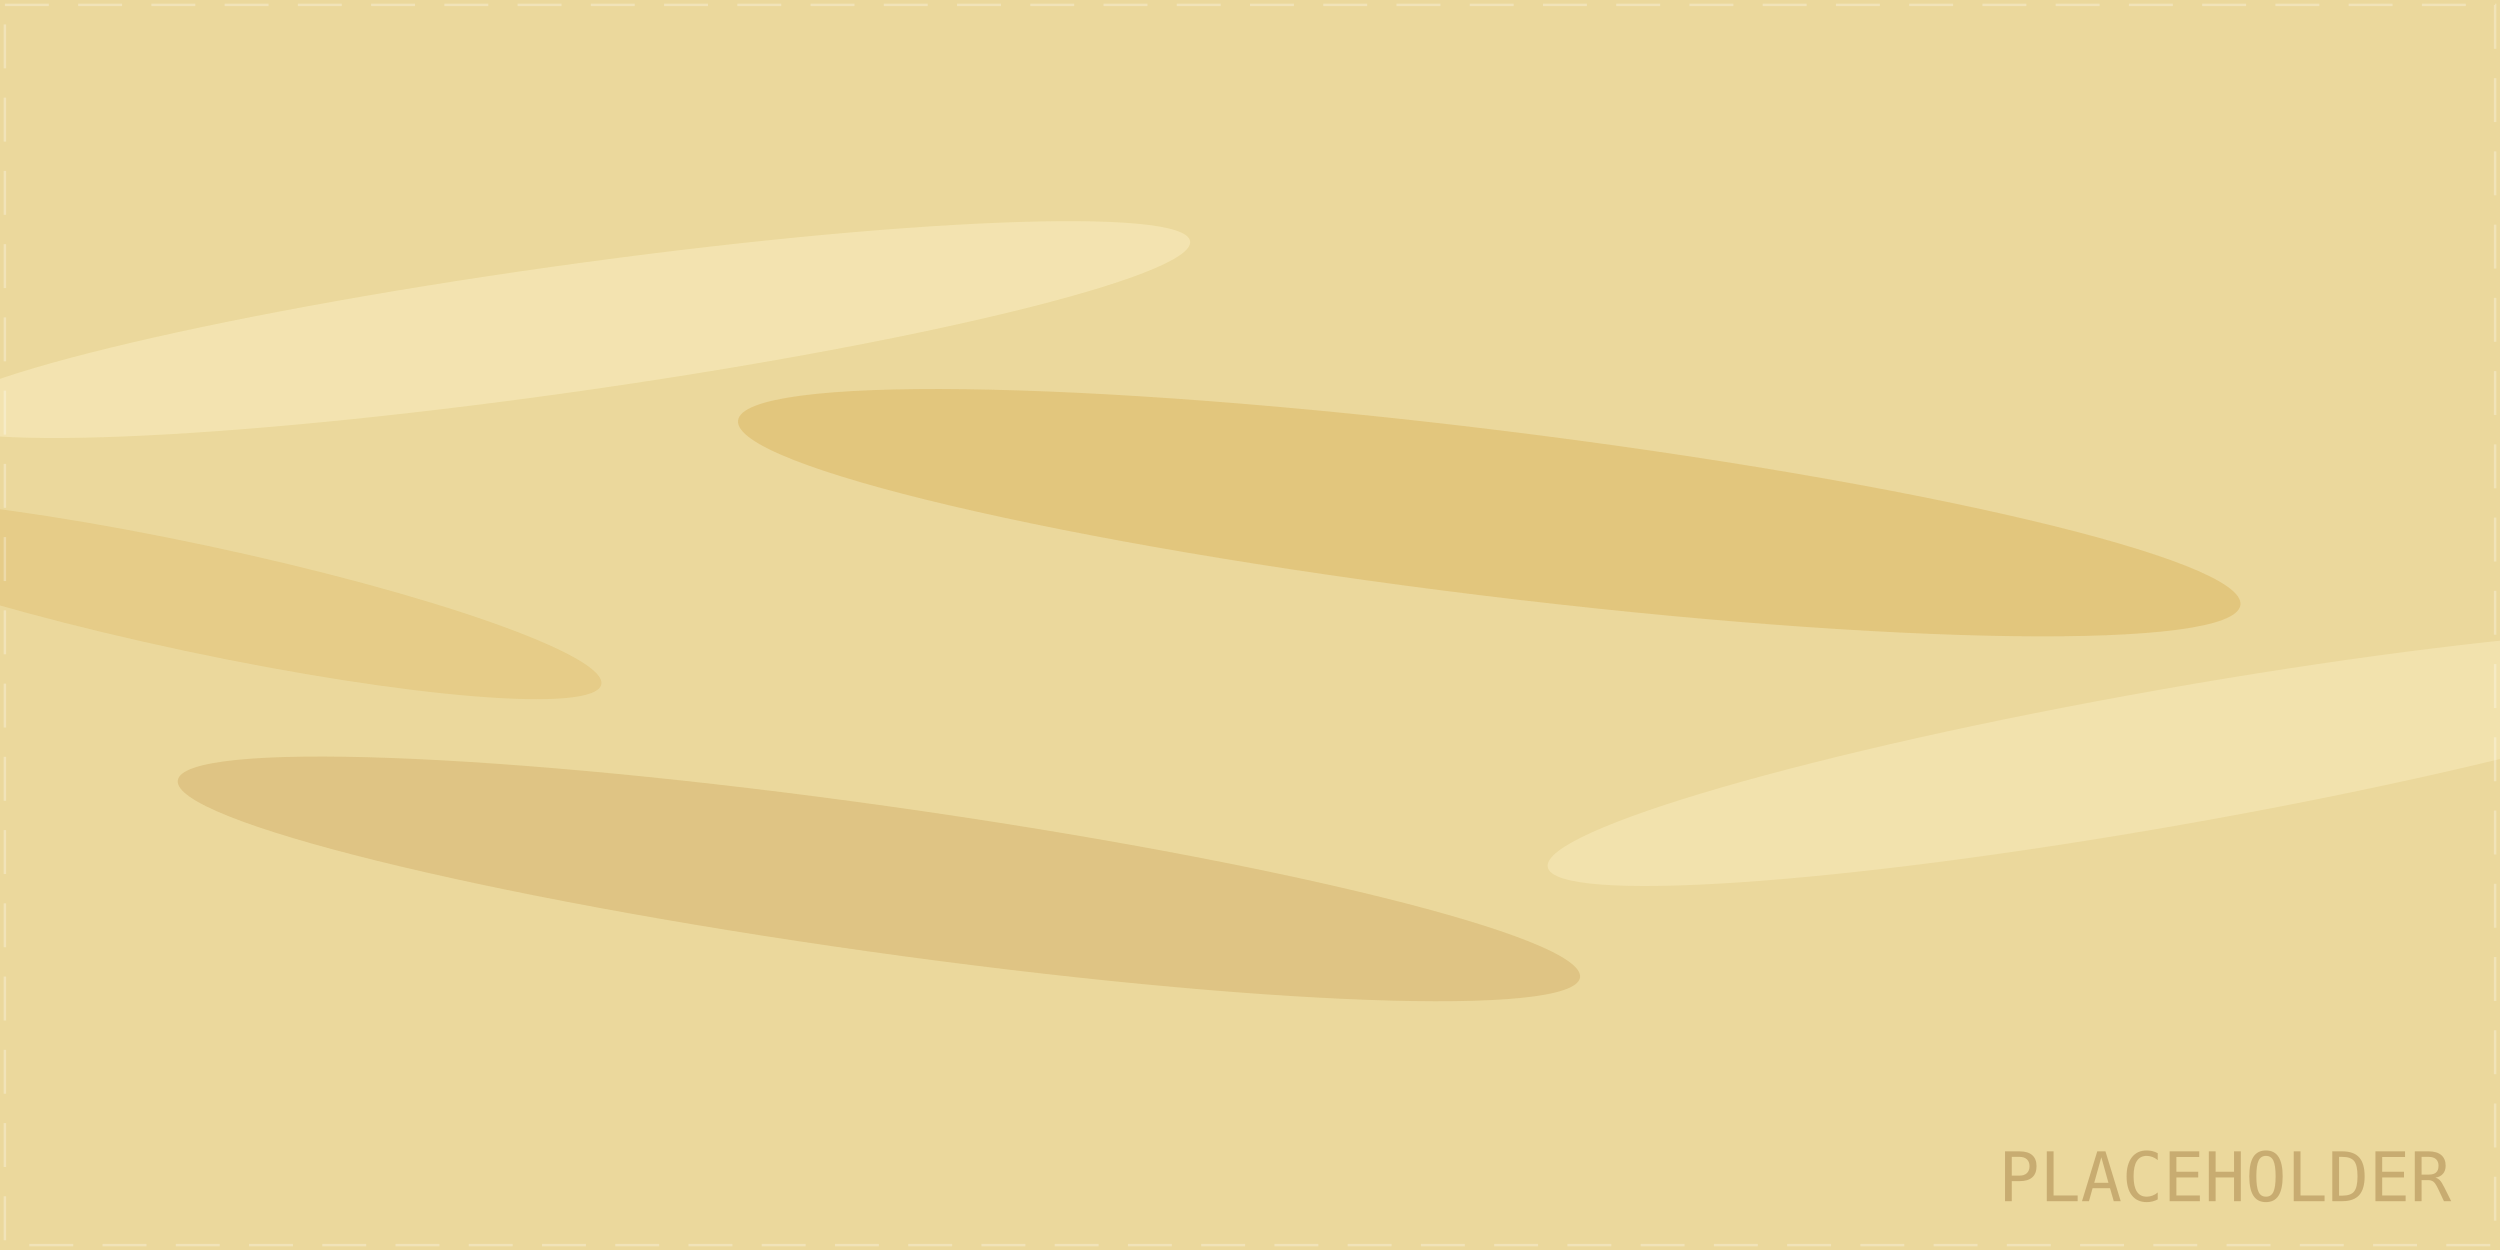
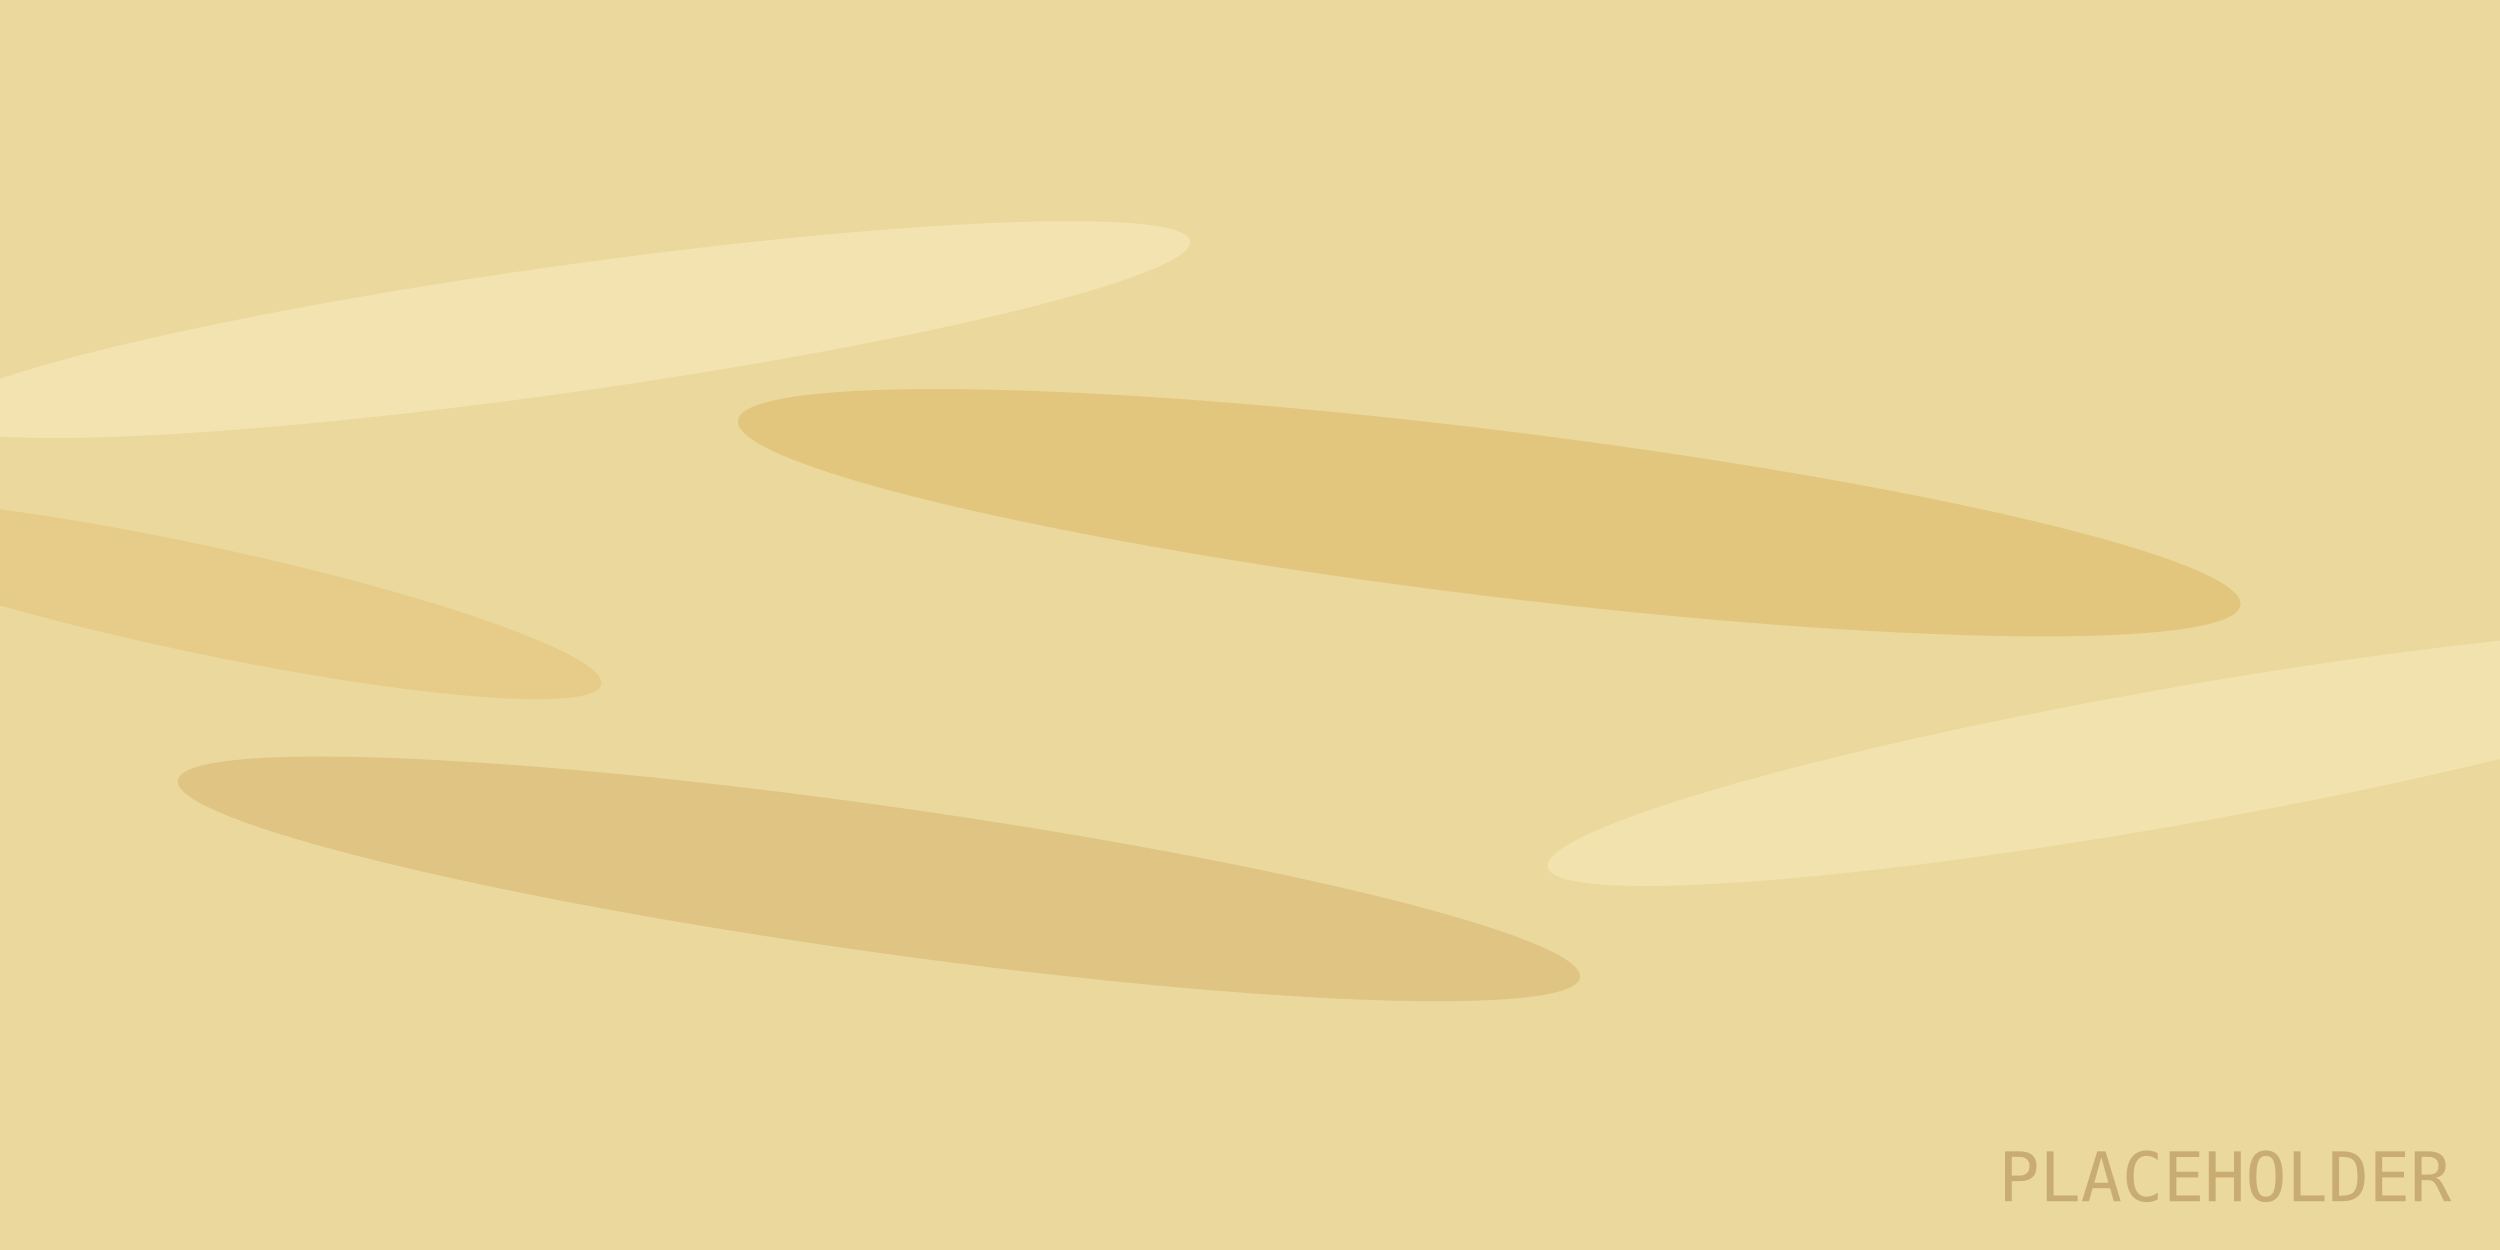
<svg xmlns="http://www.w3.org/2000/svg" viewBox="0 0 1024 512" width="1024" height="512" preserveAspectRatio="none">
  <rect width="1024" height="512" fill="#8f8577" />
  <rect width="1024" height="512" fill="#f3dfa0" opacity="0.92" />
  <ellipse cx="230" cy="135" rx="260" ry="26" fill="#fff4ca" opacity="0.42" transform="rotate(-8 230 135)" />
  <ellipse cx="610" cy="210" rx="310" ry="34" fill="#d7ad52" opacity="0.42" transform="rotate(7 610 210)" />
  <ellipse cx="890" cy="310" rx="260" ry="28" fill="#fff4ca" opacity="0.36" transform="rotate(-10 890 310)" />
  <ellipse cx="360" cy="360" rx="290" ry="30" fill="#b88635" opacity="0.24" transform="rotate(8 360 360)" />
  <ellipse cx="80" cy="245" rx="170" ry="22" fill="#d7ad52" opacity="0.28" transform="rotate(12 80 245)" />
-   <rect x="2" y="2" width="1020" height="508" fill="none" stroke="#ffffff" stroke-opacity="0.28" stroke-dasharray="18 12" />
  <text x="1004" y="492" fill="#7d4f17" fill-opacity="0.32" font-family="monospace" font-size="28" text-anchor="end">PLACEHOLDER</text>
</svg>
